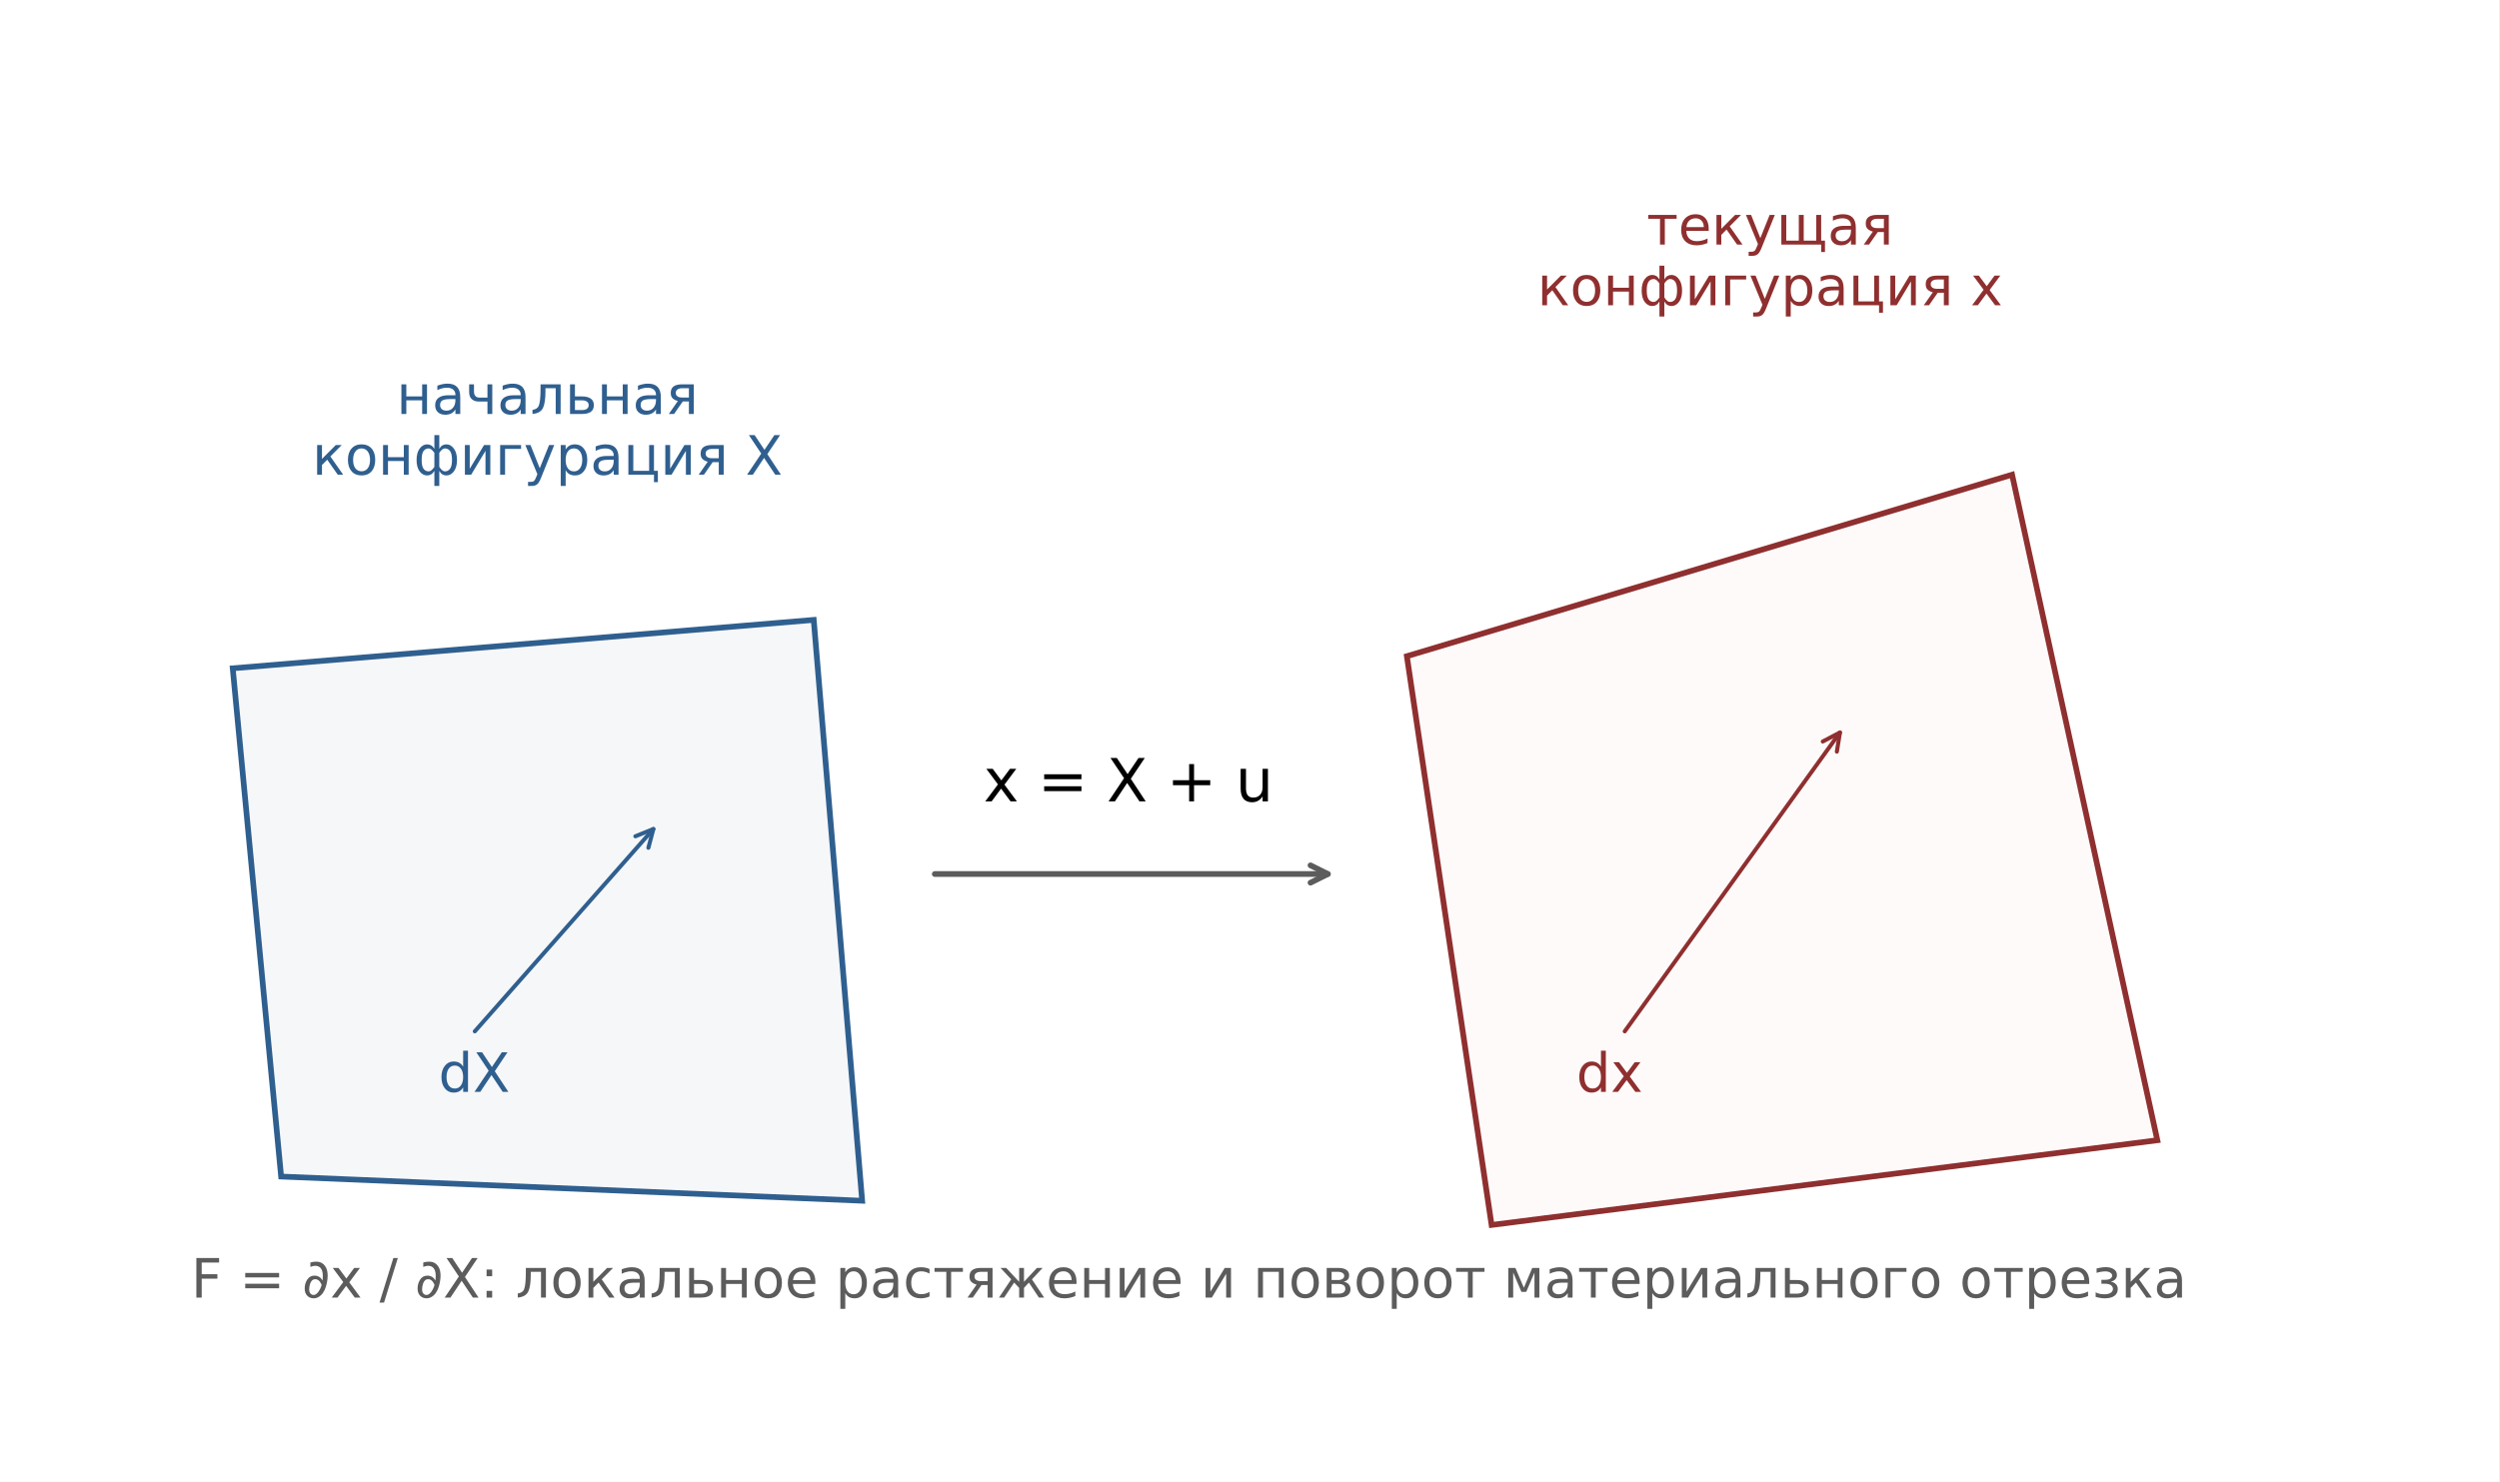
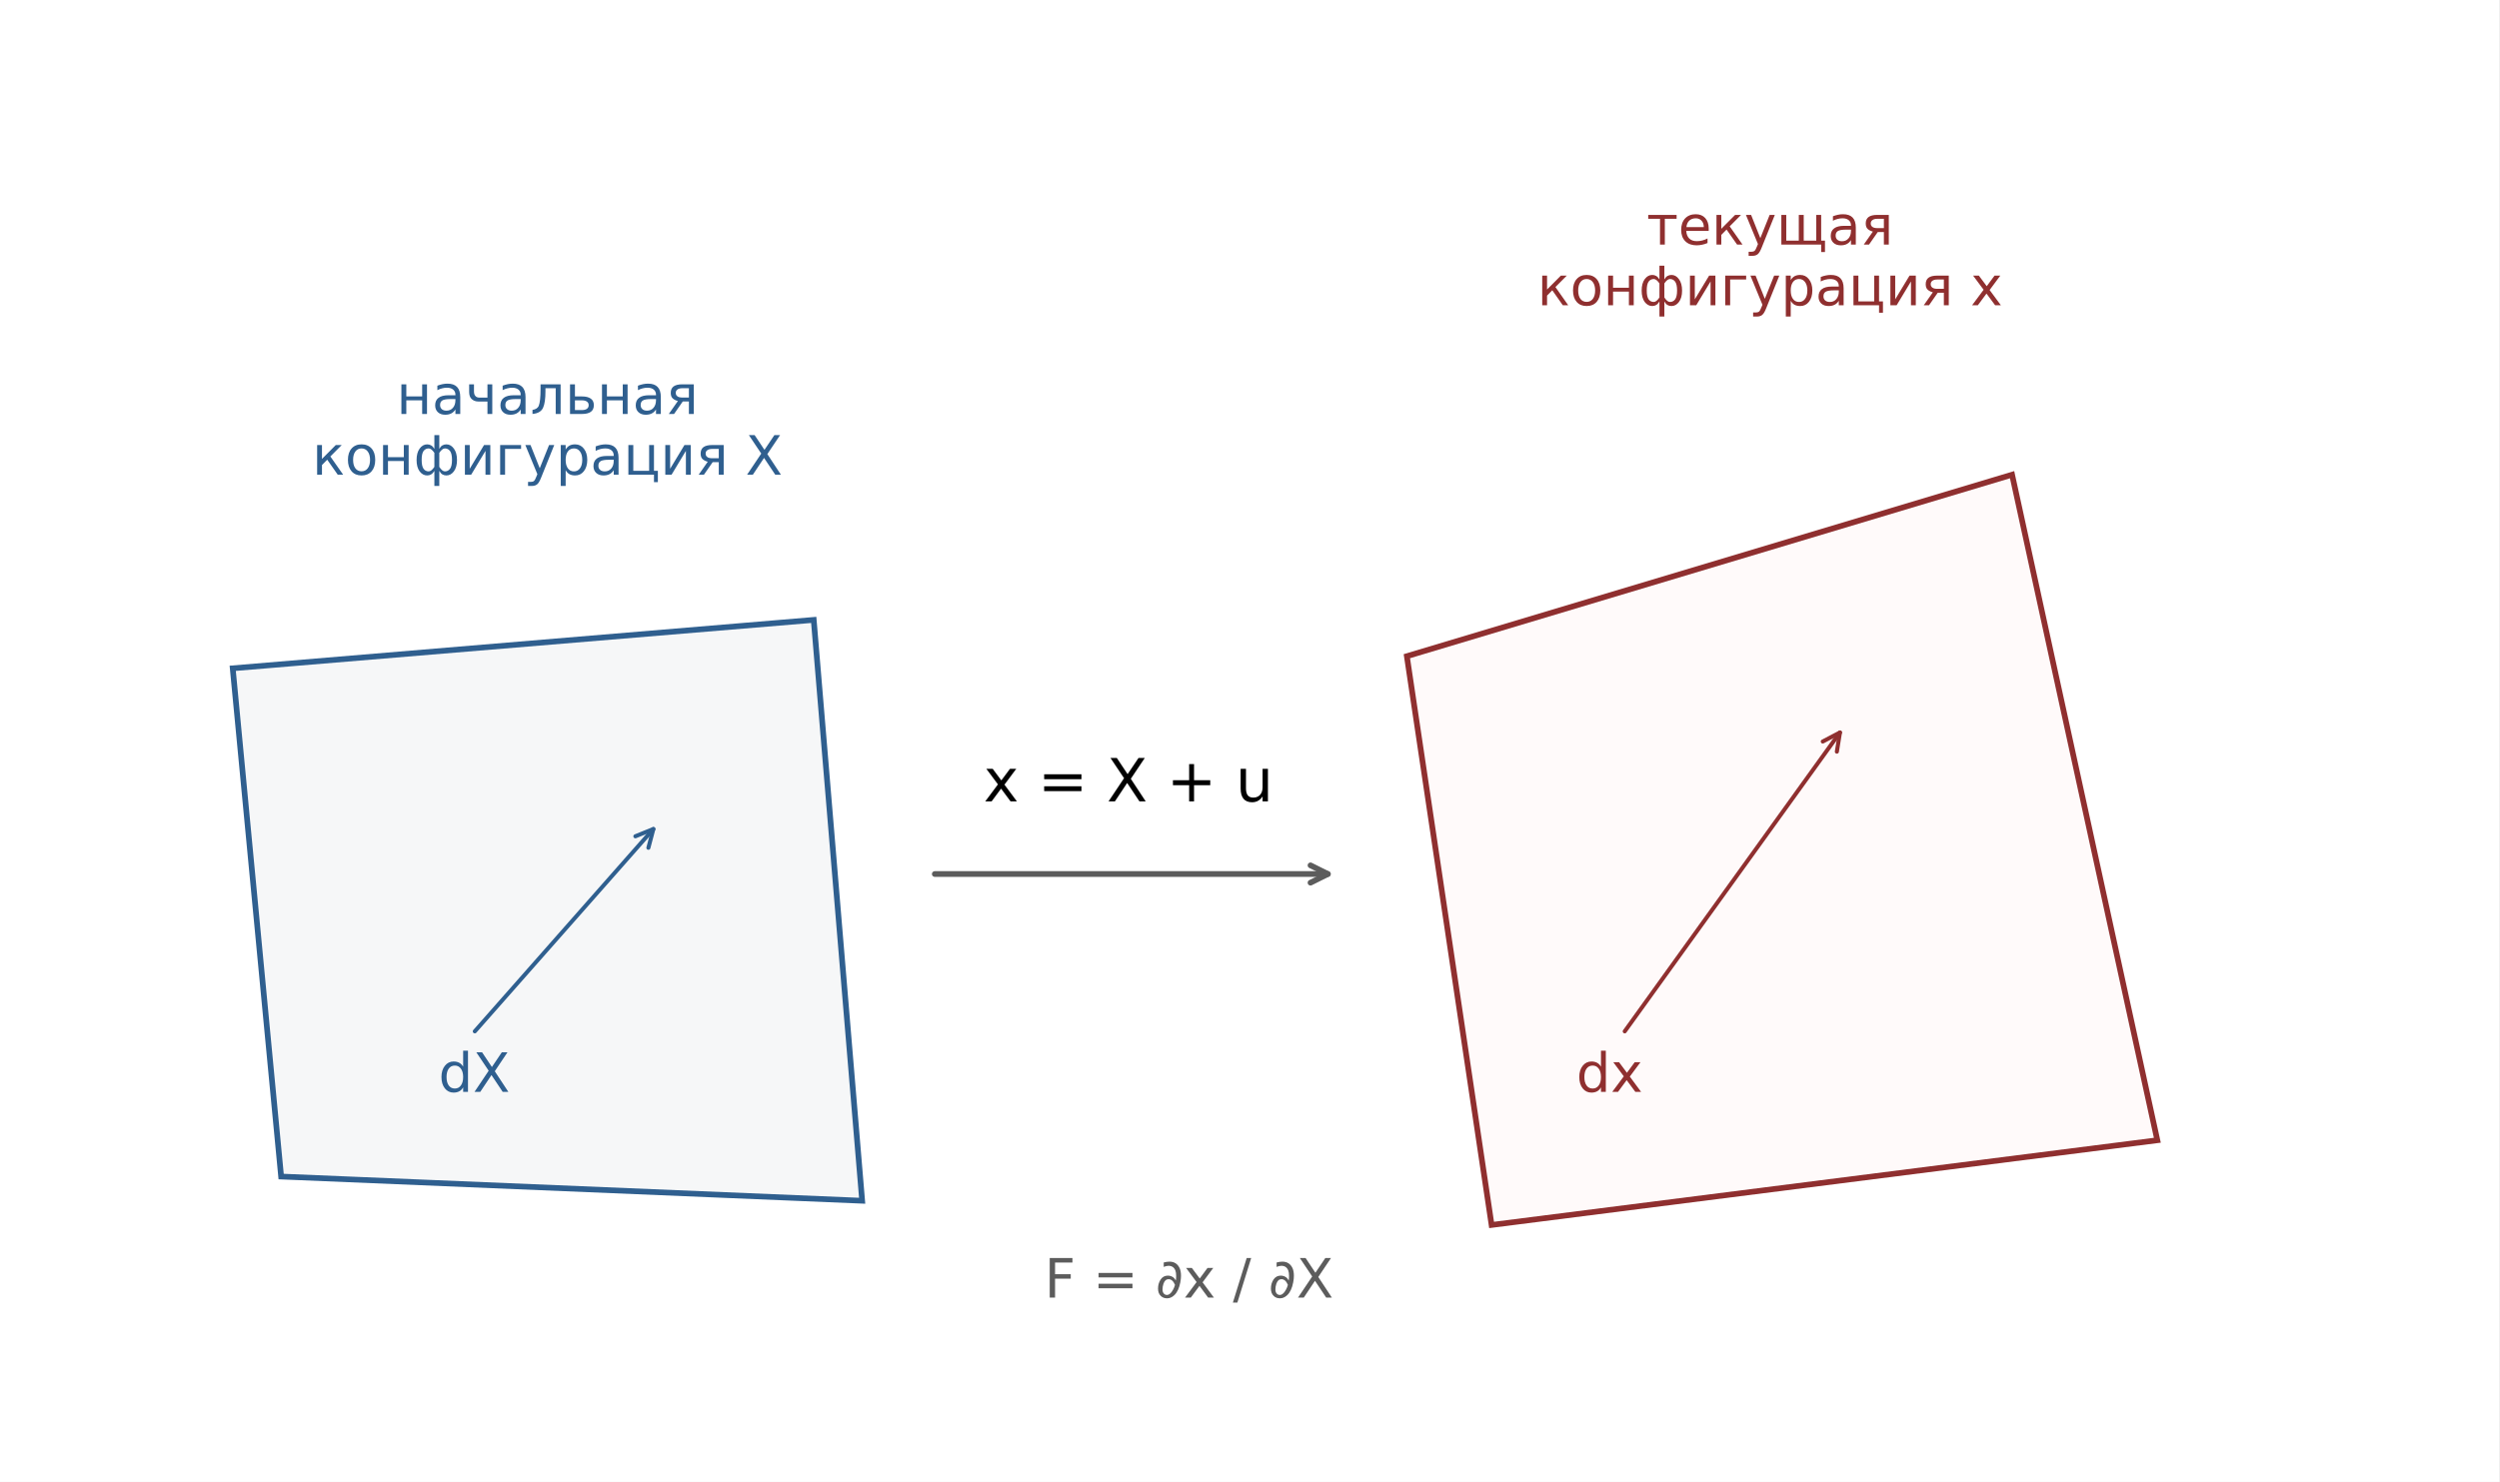
<svg xmlns="http://www.w3.org/2000/svg" width="460.8pt" height="273.312pt" viewBox="0 0 460.8 273.312" version="1.1">
  <defs>
    <style type="text/css">*{stroke-linejoin: round; stroke-linecap: butt}</style>
  </defs>
  <g id="figure_1">
    <g id="patch_1">
      <path d="M 0 273.312  L 460.8 273.312  L 460.8 0  L 0 0  z " style="fill: #ffffff" />
    </g>
    <g id="axes_1">
      <g id="patch_2">
-         <path d="M 51.84 217.008  L 158.976 221.472  L 150.048 114.336  L 42.912 123.264  z " clip-path="url(#p341eeabf92)" style="fill: #f6f7f8; stroke: #2f5f8f; stroke-width: 1.05; stroke-linejoin: miter" />
+         <path d="M 51.84 217.008  L 158.976 221.472  L 150.048 114.336  L 42.912 123.264  z " clip-path="url(#pf675ac46dc)" style="fill: #f6f7f8; stroke: #2f5f8f; stroke-width: 1.05; stroke-linejoin: miter" />
      </g>
      <g id="patch_3">
-         <path d="M 275.04 225.936  L 397.8 210.312  L 371.016 87.552  L 259.416 121.032  z " clip-path="url(#p341eeabf92)" style="fill: #fffafa; stroke: #8f2f2f; stroke-width: 1.05; stroke-linejoin: miter" />
+         <path d="M 275.04 225.936  L 397.8 210.312  L 371.016 87.552  L 259.416 121.032  z " clip-path="url(#pf675ac46dc)" style="fill: #fffafa; stroke: #8f2f2f; stroke-width: 1.05; stroke-linejoin: miter" />
      </g>
      <g id="text_1">
        <text style="font-size: 10px; font-family: 'DejaVu Sans'; fill: #2f5f8f" transform="translate(73.10962 76.35419)">начальная</text>
        <text style="font-size: 10px; font-family: 'DejaVu Sans'; fill: #2f5f8f" transform="translate(57.57212 87.552)">конфигурация X</text>
      </g>
      <g id="text_2">
        <text style="font-size: 10px; font-family: 'DejaVu Sans'; fill: #8f2f2f" transform="translate(303.626 45.10619)">текущая</text>
        <text style="font-size: 10px; font-family: 'DejaVu Sans'; fill: #8f2f2f" transform="translate(283.4697 56.304)">конфигурация x</text>
      </g>
      <g id="patch_4">
        <path d="M 172.368 161.208  Q 209.196 161.208 244.85 161.208  " style="fill: none; stroke: #5c5c5c; stroke-width: 1.05; stroke-linecap: round" />
        <path d="M 241.65 159.608  L 244.85 161.208  L 241.65 162.808  " style="fill: none; stroke: #5c5c5c; stroke-width: 1.05; stroke-linecap: round" />
      </g>
      <g id="text_3">
        <text style="font-size: 11px; font-family: 'DejaVu Sans'; text-anchor: middle" x="208.08" y="147.816" transform="rotate(-0 208.08 147.816)">x = X + u</text>
      </g>
      <g id="patch_5">
        <path d="M 87.552 190.224  Q 104.292 171.252 120.477 152.909  " style="fill: none; stroke: #2f5f8f; stroke-width: 0.75; stroke-linecap: round" />
        <path d="M 117.16 154.25  L 120.477 152.909  L 119.56 156.367  " style="fill: none; stroke: #2f5f8f; stroke-width: 0.75; stroke-linecap: round" />
      </g>
      <g id="patch_6">
        <path d="M 299.592 190.224  Q 319.68 162.324 339.278 135.104  " style="fill: none; stroke: #8f2f2f; stroke-width: 0.75; stroke-linecap: round" />
        <path d="M 336.11 136.767  L 339.278 135.104  L 338.707 138.636  " style="fill: none; stroke: #8f2f2f; stroke-width: 0.75; stroke-linecap: round" />
      </g>
      <g id="text_4">
        <text style="font-size: 10px; font-family: 'DejaVu Sans'; text-anchor: start; fill: #2f5f8f" x="80.856" y="201.384" transform="rotate(-0 80.856 201.384)">dX</text>
      </g>
      <g id="text_5">
        <text style="font-size: 10px; font-family: 'DejaVu Sans'; text-anchor: start; fill: #8f2f2f" x="290.664" y="201.384" transform="rotate(-0 290.664 201.384)">dx</text>
      </g>
      <g id="text_6">
-         <text style="font-size: 10px; font-family: 'DejaVu Sans'; text-anchor: middle; fill: #5c5c5c" x="219.24" y="239.328" transform="rotate(-0 219.24 239.328)">F = ∂x / ∂X: локальное растяжение и поворот материального отрезка</text>
+         <text style="font-size: 10px; font-family: 'DejaVu Sans'; text-anchor: middle; fill: #5c5c5c" x="219.24" y="239.328" transform="rotate(-0 219.24 239.328)">F = ∂x / ∂X</text>
      </g>
    </g>
  </g>
  <defs>
-     <clipPath id="p341eeabf92">
+     <clipPath id="pf675ac46dc">
      <rect x="7.2" y="7.2" width="446.4" height="258.912" />
    </clipPath>
  </defs>
</svg>
